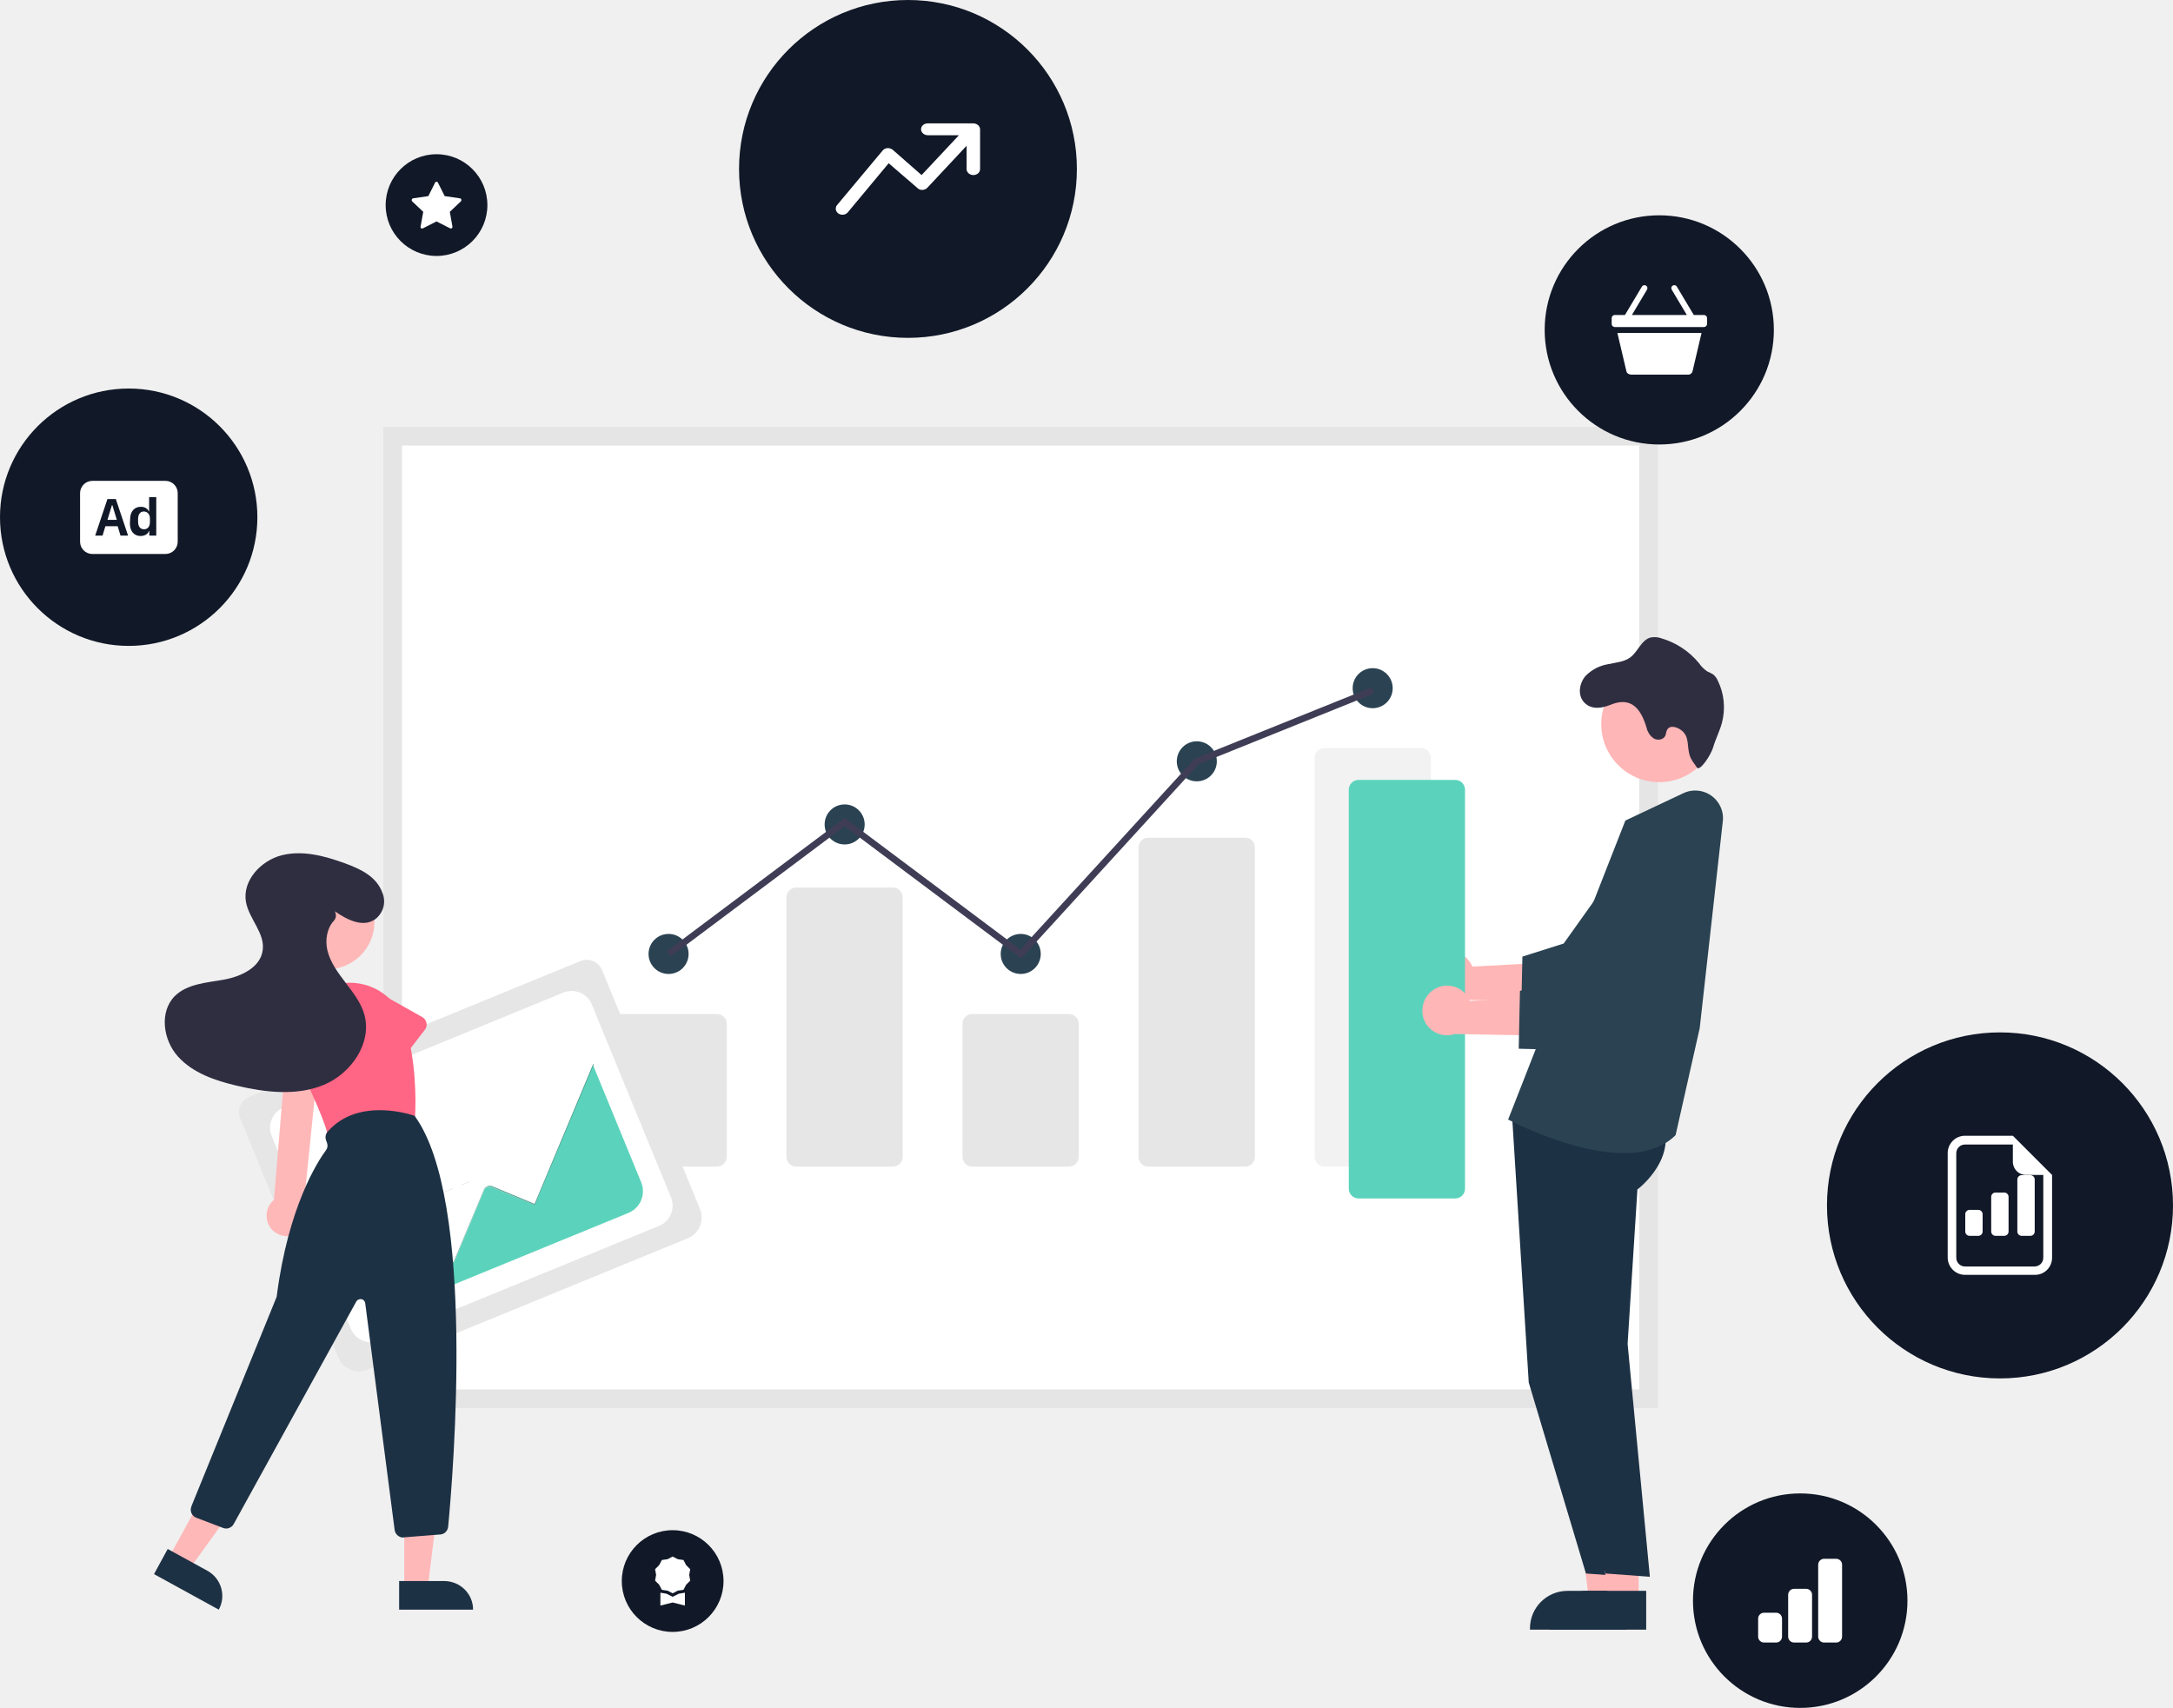
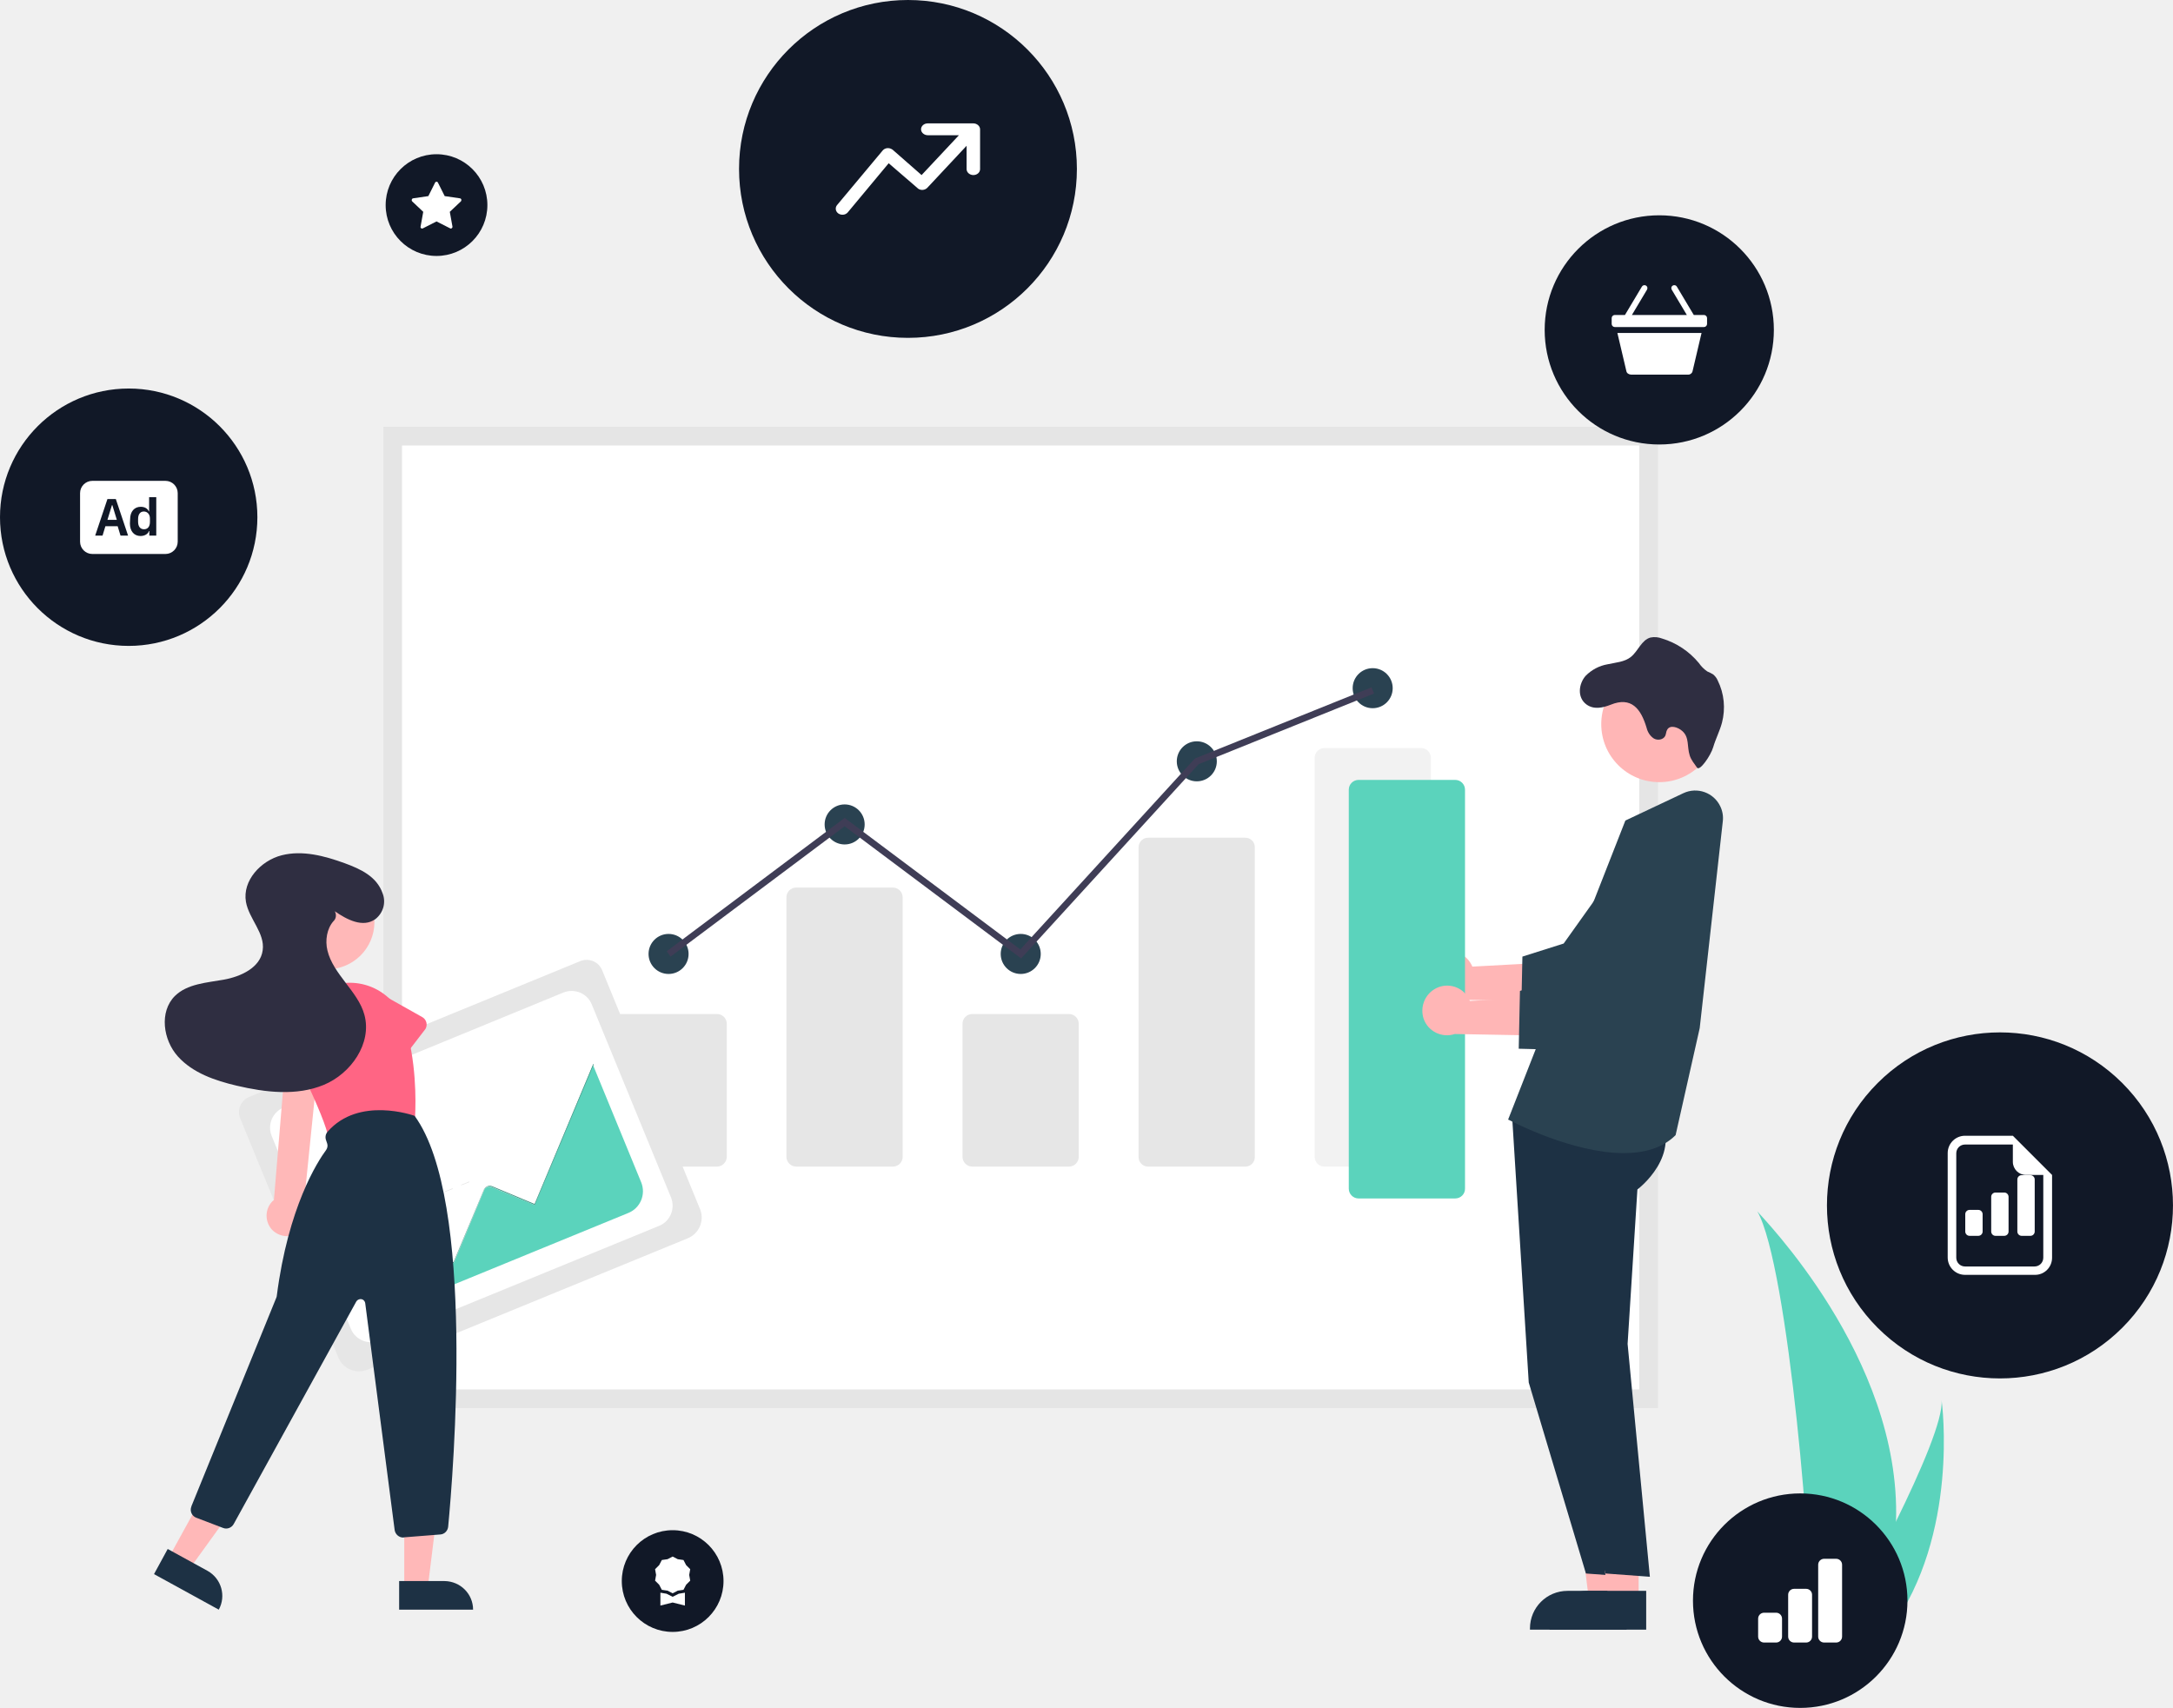
- <svg xmlns="http://www.w3.org/2000/svg" version="1.1" x="0px" y="0px" viewBox="0 0 1063.8 836.1" style="enable-background:new 0 0 1063.8 836.1;" xml:space="preserve">
+ <svg xmlns="http://www.w3.org/2000/svg" version="1.1" id="Warstwa_1" x="0px" y="0px" viewBox="0 0 1063.8 836.1" style="enable-background:new 0 0 1063.8 836.1;" xml:space="preserve">
  <style type="text/css">
- 	.st0{fill:#F0F0F0;}
+ 	.st0{fill:#5BD3BC;}
	.st1{fill:#FFFFFF;}
	.st2{fill:#E5E5E5;}
	.st3{fill:#E6E6E6;}
	.st4{fill:#F2F2F2;}
	.st5{fill:#2A4251;}
	.st6{fill:#3F3D56;}
	.st7{fill:#FFB6B6;}
	.st8{fill:#1D3144;}
	.st9{fill:#2F2E41;}
- 	.st10{fill:#5BD3BC;}
- 	.st11{fill:#419383;}
- 	.st12{fill:#FFB8B8;}
- 	.st13{fill:#FF6584;}
- 	.st14{fill:#111827;}
- 	.st15{fill-rule:evenodd;clip-rule:evenodd;fill:#FFFFFF;stroke:#FFFFFF;stroke-miterlimit:10;}
+ 	.st10{fill:#419383;}
+ 	.st11{fill:#FFB8B8;}
+ 	.st12{fill:#FF6584;}
+ 	.st13{fill:#111827;}
+ 	.st14{fill-rule:evenodd;clip-rule:evenodd;fill:#FFFFFF;stroke:#FFFFFF;stroke-miterlimit:10;}
</style>
  <g id="f2e283ea-0459-447a-9b0b-c99a7bb735de">
    <path id="e7a552b9-89f6-403f-a662-c184ed590622" class="st0" d="M928.2,744.7c-0.5,17.8-3.5,35.5-8.9,52.4   c-0.1,0.4-0.3,0.8-0.4,1.2h-33.1c0-0.4,0.1-0.7,0.1-1.2c2.2-25.3-10.4-177.8-25.6-204.1C861.8,595.2,930.8,664.2,928.2,744.7z" />
    <path id="b08f6207-3c71-42fa-8723-265175c281aa" class="st0" d="M925.7,797.2c-0.3,0.4-0.6,0.8-0.9,1.2H900   c0.2-0.3,0.4-0.7,0.7-1.2c4.1-7.4,16.2-29.5,27.5-52.4c12.1-24.6,23.2-50.2,22.3-59.5C950.8,687.4,959.1,751,925.7,797.2z" />
-     <path class="st1" d="M811.8,689.4H187.6V208.9h624.2V689.4z" />
-     <path class="st2" d="M811.8,689.4H187.6V208.9h624.2V689.4z M196.8,680.2h605.7V218.1H196.8V680.2z" />
+     <path class="st1" d="M811.8,689.4H187.6V208.9h624.2L811.8,689.4L811.8,689.4z" />
+     <path class="st2" d="M811.8,689.4H187.6V208.9h624.2L811.8,689.4L811.8,689.4z M196.8,680.2h605.7V218.1H196.8V680.2z" />
    <path class="st3" d="M351,571.1h-47.3c-2.7,0-4.8-2.2-4.8-4.8v-65.1c0-2.7,2.2-4.8,4.8-4.8H351c2.7,0,4.8,2.2,4.8,4.8v65.1   C355.8,568.9,353.6,571.1,351,571.1z" />
    <path class="st3" d="M437.1,571.1h-47.3c-2.7,0-4.8-2.2-4.8-4.8v-127c0-2.7,2.2-4.8,4.8-4.8h47.3c2.7,0,4.8,2.2,4.8,4.8v126.9   C442,568.9,439.8,571.1,437.1,571.1z" />
    <path class="st3" d="M523.3,571.1H476c-2.7,0-4.8-2.2-4.8-4.8v-65.1c0-2.7,2.2-4.8,4.8-4.8h47.3c2.7,0,4.8,2.2,4.8,4.8v65.1   C528.1,568.9,526,571.1,523.3,571.1z" />
    <path class="st3" d="M609.5,571.1h-47.3c-2.6,0.1-4.8-2-4.8-4.6V414.7c0.1-2.6,2.2-4.7,4.8-4.6h47.3c2.6-0.1,4.8,2,4.8,4.6v151.8   C614.3,569.1,612.1,571.2,609.5,571.1z" />
    <path class="st4" d="M695.7,571.1h-47.3c-2.7,0-4.8-2.2-4.8-4.8V371c0-2.7,2.2-4.8,4.8-4.8h47.3c2.7,0,4.8,2.2,4.8,4.8v195.2   C700.5,568.9,698.3,571.1,695.7,571.1z" />
    <circle class="st5" cx="327.3" cy="467" r="9.8" />
    <circle class="st5" cx="413.5" cy="403.6" r="9.8" />
    <circle class="st5" cx="499.7" cy="467" r="9.8" />
    <circle class="st5" cx="585.9" cy="372.7" r="9.8" />
    <circle class="st5" cx="672" cy="336.9" r="9.8" />
    <polygon class="st6" points="499.9,469.2 413.5,404.5 328.3,468.3 326.4,465.7 413.5,400.4 499.5,464.8 584.9,371.4 585.3,371.2    671.4,336.5 672.7,339.5 586.8,374.1  " />
    <polygon class="st7" points="792.6,783.6 777.9,783.6 770.9,727 792.6,727  " />
    <path class="st8" d="M796.3,797.8H749v-0.6c0-10.2,8.2-18.4,18.4-18.4l0,0h28.9L796.3,797.8z" />
    <path class="st8" d="M740.1,544l8.3,132.8l28,93.5l21.7,1.6l-10.9-114l4.8-75.6c0,0,22.6-16.9,10.1-37.2L740.1,544z" />
    <polygon class="st7" points="802.2,783.6 787.5,783.6 780.5,727 802.2,727  " />
    <path class="st8" d="M805.9,797.8h-47.3v-0.6c0-10.2,8.2-18.4,18.4-18.4l0,0h28.9L805.9,797.8z" />
    <path class="st8" d="M749.7,544l8.3,132.8l28,93.5l21.7,1.6l-10.9-114l4.8-75.6c0,0,22.6-16.9,10.1-37.2L749.7,544z" />
    <path class="st5" d="M794.9,564.5c-25,0-54.4-15.3-56.1-16.2l-0.5-0.2l57.4-146.4l28.4-13.4c6.8-3.2,14.9-0.3,18.1,6.5   c1.1,2.3,1.5,4.8,1.2,7.3l-11.3,101.2l-11.8,52.4l-0.1,0.1C813.7,562.2,804.6,564.5,794.9,564.5z" />
    <path class="st7" d="M703.2,467.6c5.6-3.6,13.1-1.9,16.6,3.7c0.4,0.6,0.7,1.2,1,1.9l42.7-2.3l-11.2,19.2l-38.9-0.7   c-6.3,2.1-13.2-1.3-15.3-7.6C696.4,476.4,698.5,470.6,703.2,467.6L703.2,467.6z" />
    <path class="st5" d="M787.5,497.7l-42.8-1.1l0.6-28.3l20.2-6.4l33.2-46.6c6.9-9.6,20.2-11.9,29.9-5c9.6,6.9,11.9,20.2,5,29.9   c-0.2,0.3-0.5,0.6-0.7,1L787.5,497.7z" />
    <circle class="st7" cx="812.3" cy="354.5" r="28.4" />
    <path class="st9" d="M776.3,330.8c2.9-2.9,6.6-4.9,10.7-5.6c4-0.9,8.3-1.1,11.4-3.6c3.6-2.9,5.2-8.3,9.6-9.5   c1.9-0.4,3.9-0.2,5.7,0.5c7,2.1,13.3,6.3,18,12c1.1,1.6,2.5,3,4.1,4.1c1,0.4,1.9,0.9,2.8,1.4c1,0.8,1.8,1.8,2.3,3   c3.2,6.4,3.9,13.8,2.1,20.7c-1.1,4.1-3.1,7.9-4.3,12s-6.6,11.9-7.9,10c-1.3-1.9-2.9-3.7-3.6-6c-1.4-4.4-0.1-8.8-3.6-11.9   c-2.1-1.9-6-3.2-7.4-0.7c-0.6,0.9-0.5,2.1-1,3.1c-1,1.9-3.8,2.3-5.6,1.2c-1.8-1.2-3-3.1-3.5-5.2c-2.8-9.4-7.5-15.4-17.6-11.3   c-3.8,1.5-8.2,2.5-11.8-0.1C771.9,341.4,772.9,334.6,776.3,330.8z" />
-     <path class="st10" d="M712.4,586.7h-47.3c-2.7,0-4.8-2.2-4.8-4.8V386.6c0-2.7,2.2-4.8,4.8-4.8h47.3c2.7,0,4.8,2.2,4.8,4.8v195.2   C717.3,584.5,715.1,586.7,712.4,586.7z" />
+     <path class="st0" d="M712.4,586.7h-47.3c-2.7,0-4.8-2.2-4.8-4.8V386.6c0-2.7,2.2-4.8,4.8-4.8h47.3c2.7,0,4.8,2.2,4.8,4.8v195.2   C717.3,584.5,715.1,586.7,712.4,586.7z" />
    <path class="st7" d="M702,484.4c5.6-3.6,13.1-1.9,16.6,3.7c0.4,0.6,0.7,1.2,1,1.9l42.7-2.3l-11.2,19.2l-38.9-0.7   c-6.3,2.1-13.2-1.3-15.3-7.6C695.2,493.2,697.3,487.4,702,484.4L702,484.4z" />
    <path class="st5" d="M786.3,514.5l-42.8-1.1l0.6-28.3l20.2-6.4l33.2-46.6c6.9-9.6,20.2-11.9,29.9-5c9.6,6.9,11.9,20.2,5,29.9   c-0.2,0.3-0.5,0.6-0.7,1L786.3,514.5z" />
    <path class="st3" d="M336.7,606.2l-156.8,64.3c-5.6,2.3-12-0.4-14.3-6l-48-117c-1.7-4.1,0.3-8.8,4.4-10.5l162.1-66.5   c4.2-1.7,9,0.3,10.7,4.5l47.9,116.9C345,597.5,342.3,603.9,336.7,606.2z" />
    <path class="st1" d="M185.6,656.3l137.1-56.2c5.4-2.2,8-8.4,5.8-13.9l0,0l-38.8-94.5c-2.2-5.4-8.4-8-13.9-5.8l0,0l-137,56.3   c-5.4,2.2-8,8.4-5.8,13.9l0,0l38.8,94.5C174,655.9,180.2,658.5,185.6,656.3z" />
    <path class="st3" d="M229.8,578.7l-4,1.6l-0.1-0.3l4-1.6L229.8,578.7z M221.7,582l-4,1.6l-0.1-0.3l4-1.6L221.7,582z M213.7,585.3   l-4,1.6l-0.1-0.3l4-1.6L213.7,585.3z M205.7,588.5l-4,1.6l-0.1-0.3l4-1.6L205.7,588.5z M197.7,591.8l-4,1.6l-0.1-0.3l4-1.6   L197.7,591.8z M189.7,595.1l-4,1.6l-0.1-0.3l4-1.6L189.7,595.1z M181.6,598.4l-4,1.6l-0.1-0.3l4-1.6L181.6,598.4z M173.6,601.7   l-4,1.6l-0.1-0.3l4-1.6L173.6,601.7z" />
-     <rect x="163.4" y="605.2" transform="matrix(0.9252 -0.3795 0.3795 0.9252 -217.4204 107.7244)" class="st3" width="2.2" height="0.4" />
-     <rect x="200.4" y="607.2" transform="matrix(0.9252 -0.3795 0.3795 0.9252 -215.4459 121.9213)" class="st3" width="2.2" height="0.4" />
+     <rect x="163.4" y="605.2" transform="matrix(0.9252 -0.3795 0.3795 0.9252 -217.4448 107.7257)" class="st3" width="2.2" height="0.4" />
+     <rect x="200.4" y="607.2" transform="matrix(0.9252 -0.3795 0.3795 0.9252 -215.4407 121.9042)" class="st3" width="2.2" height="0.4" />
    <path class="st3" d="M196.4,609.6l-4.1,1.7l-0.1-0.3l4.1-1.7L196.4,609.6z M188.2,613l-4.1,1.7l-0.1-0.3l4.1-1.7L188.2,613z    M179.9,616.4l-4.1,1.7l-0.1-0.3l4.1-1.7L179.9,616.4z" />
-     <rect x="169.5" y="619.8" transform="matrix(0.9252 -0.3795 0.3795 0.9252 -222.5426 111.1256)" class="st3" width="2.2" height="0.4" />
-     <rect x="210.7" y="632.5" transform="matrix(0.9252 -0.3795 0.3795 0.9252 -224.2472 127.7145)" class="st3" width="2.2" height="0.4" />
+     <rect x="169.5" y="619.8" transform="matrix(0.9252 -0.3795 0.3795 0.9252 -222.5297 111.118)" class="st3" width="2.2" height="0.4" />
+     <rect x="210.7" y="632.5" transform="matrix(0.9252 -0.3795 0.3795 0.9252 -224.2662 127.7162)" class="st3" width="2.2" height="0.4" />
    <path class="st3" d="M206.8,634.8l-4.1,1.7l-0.1-0.3l4.1-1.7L206.8,634.8z M198.5,638.2l-4.1,1.7l-0.1-0.3l4.1-1.7L198.5,638.2z    M190.3,641.6l-4.1,1.7l-0.1-0.3l4.1-1.7L190.3,641.6z" />
-     <rect x="179.8" y="645.2" transform="matrix(0.9252 -0.3795 0.3795 0.9252 -231.3761 116.9401)" class="st3" width="2.2" height="0.4" />
-     <path class="st10" d="M191.5,641.4l116.1-47.6c5.9-2.4,8.7-9.1,6.3-15l-23.5-57.2l-0.2,0.1l-28.5,68.2l-21.1-8.8   c-0.8-0.3-1.7-0.3-2.4,0.2c-0.6,0.3-1,0.8-1.2,1.4l-14.9,35.7l-15.5-6.5c-1.4-0.6-3,0.1-3.6,1.5l0,0   C202.8,613.6,193.2,637,191.5,641.4z" />
-     <path class="st11" d="M191.1,642l-0.3-0.1l12-28.6c0.7-1.6,2.5-2.3,4-1.7l15.2,6.3l14.9-35.5c0.7-1.6,2.5-2.3,4-1.7l20.8,8.7   l28.7-68.5l0.3,0.1l-28.9,68.9l-21.2-8.9c-1.4-0.6-3,0.1-3.6,1.5l0,0l-15,35.9l-15.4-6.5c-1.4-0.6-3,0.1-3.6,1.5L191.1,642z" />
+     <rect x="179.8" y="645.2" transform="matrix(0.9252 -0.3795 0.3795 0.9252 -231.398 116.9408)" class="st3" width="2.2" height="0.4" />
+     <path class="st0" d="M191.5,641.4l116.1-47.6c5.9-2.4,8.7-9.1,6.3-15l-23.5-57.2l-0.2,0.1l-28.5,68.2l-21.1-8.8   c-0.8-0.3-1.7-0.3-2.4,0.2c-0.6,0.3-1,0.8-1.2,1.4l-14.9,35.7l-15.5-6.5c-1.4-0.6-3,0.1-3.6,1.5l0,0   C202.8,613.6,193.2,637,191.5,641.4z" />
+     <path class="st10" d="M191.1,642l-0.3-0.1l12-28.6c0.7-1.6,2.5-2.3,4-1.7l15.2,6.3l14.9-35.5c0.7-1.6,2.5-2.3,4-1.7l20.8,8.7   l28.7-68.5l0.3,0.1l-28.9,68.9l-21.2-8.9c-1.4-0.6-3,0.1-3.6,1.5l0,0l-15,35.9l-15.4-6.5c-1.4-0.6-3,0.1-3.6,1.5L191.1,642z" />
    <circle class="st6" cx="202.5" cy="606.9" r="2.5" />
-     <path class="st12" d="M145.2,604.1c5-2.5,7-8.5,4.5-13.5c-0.3-0.5-0.6-1-0.9-1.5l7.5-73.8h-16.2l-6,72.1c-4.3,3.6-4.8,10-1.2,14.3   C135.9,605.1,141,606.2,145.2,604.1L145.2,604.1z" />
-     <circle class="st12" cx="160.2" cy="451.4" r="23.1" />
-     <path class="st13" d="M164.5,558.2c-1.9,0-3.6-1.3-4.1-3.1c-1.8-6.7-6.7-18.1-14.3-33.8c-6.8-13.9-1-30.6,12.9-37.4   c1-0.5,1.9-0.9,3-1.2l0,0c14.6-5.1,30.5,2.5,35.7,17.1c0.1,0.3,0.2,0.5,0.3,0.8c5.9,18.6,5.6,38.4,5.2,46.1   c-0.1,1.9-1.5,3.5-3.3,3.9l-34.4,7.5C165.2,558.1,164.8,558.2,164.5,558.2z" />
-     <polygon class="st12" points="197.9,777.3 209.4,777.3 214.9,732.9 197.9,732.9  " />
+     <path class="st11" d="M145.2,604.1c5-2.5,7-8.5,4.5-13.5c-0.3-0.5-0.6-1-0.9-1.5l7.5-73.8h-16.2l-6,72.1c-4.3,3.6-4.8,10-1.2,14.3   C135.9,605.1,141,606.2,145.2,604.1L145.2,604.1z" />
+     <circle class="st11" cx="160.2" cy="451.4" r="23.1" />
+     <path class="st12" d="M164.5,558.2c-1.9,0-3.6-1.3-4.1-3.1c-1.8-6.7-6.7-18.1-14.3-33.8c-6.8-13.9-1-30.6,12.9-37.4   c1-0.5,1.9-0.9,3-1.2l0,0c14.6-5.1,30.5,2.5,35.7,17.1c0.1,0.3,0.2,0.5,0.3,0.8c5.9,18.6,5.6,38.4,5.2,46.1   c-0.1,1.9-1.5,3.5-3.3,3.9l-34.4,7.5C165.2,558.1,164.8,558.2,164.5,558.2z" />
+     <polygon class="st11" points="197.9,777.3 209.4,777.3 214.9,732.9 197.9,732.9  " />
    <path class="st8" d="M231.6,788h-36.2l0,0v-14l0,0h22.2C225.4,774.1,231.6,780.3,231.6,788L231.6,788L231.6,788L231.6,788z" />
-     <polygon class="st12" points="82.7,762.4 92.8,768 119,731.7 104.1,723.5  " />
+     <polygon class="st11" points="82.7,762.4 92.8,768 119,731.7 104.1,723.5  " />
    <path class="st8" d="M107.1,788l-31.7-17.4l0,0l6.7-12.3l0,0l19.5,10.7C108.4,772.8,110.8,781.3,107.1,788L107.1,788L107.1,788z" />
    <path class="st8" d="M197.4,752.7c-2.1,0-3.9-1.6-4.2-3.7l-14.4-111c-0.2-1.3-1.3-2.2-2.6-2c-0.7,0.1-1.4,0.5-1.8,1.2l-60,108.9   c-1,1.8-3.2,2.7-5.2,1.9l-13.1-5c-2.2-0.8-3.3-3.3-2.4-5.5v-0.1l41.6-102.2c0.1-0.3,0.2-0.5,0.2-0.8c5.6-43.6,20-65.8,24.2-71.5   c0.6-0.9,0.8-2,0.5-3l-0.6-1.8c-0.5-1.4-0.2-3,0.8-4.1c15.3-17.5,42.1-7.9,42.4-7.8h0.1l0.1,0.1c30,41.1,18.9,174.7,16.4,201.1   c-0.2,2-1.8,3.7-3.9,3.8l-17.7,1.4C197.6,752.7,197.5,752.7,197.4,752.7z" />
-     <path class="st13" d="M208,504.1L195,521c-1.4,1.8-4.1,2.2-5.9,0.8c-0.2-0.1-0.3-0.3-0.5-0.4l-14.8-15.3c-5.1-4-6-11.4-2-16.5   s11.3-6,16.4-2.1l18.5,10.4c2,1.1,2.8,3.7,1.6,5.8C208.2,503.8,208.1,504,208,504.1L208,504.1z" />
-     <path class="st9" d="M163.9,446.1c5.9,4.1,13.7,8.2,19.8,3.9c3.9-3,5.4-8.1,3.6-12.7c-2.9-8.3-10.9-11.9-18.5-14.7   c-9.9-3.6-20.7-6.5-30.9-3.9s-19.3,12.4-17.5,22.8c1.5,8.4,9.4,15.3,8.2,23.7c-1.1,8.5-10.7,12.9-19.1,14.4s-17.8,2-23.9,8   c-7.7,7.7-5.8,21.5,1.5,29.6c7.3,8.1,18.2,11.8,28.8,14.3c14.1,3.3,29.3,5.1,42.6-0.4c13.3-5.5,23.7-20.3,19.9-34.3   c-1.6-5.9-5.5-10.8-9.2-15.7s-7.5-9.9-8.9-15.8c-1.2-4.9-0.3-10.7,3-14.4C164.6,449.7,164.8,447.7,163.9,446.1L163.9,446.1z" />
+     <path class="st12" d="M208,504.1L195,521c-1.4,1.8-4.1,2.2-5.9,0.8c-0.2-0.1-0.3-0.3-0.5-0.4l-14.8-15.3c-5.1-4-6-11.4-2-16.5   s11.3-6,16.4-2.1l18.5,10.4c2,1.1,2.8,3.7,1.6,5.8C208.2,503.8,208.1,504,208,504.1L208,504.1z" />
+     <path class="st9" d="M163.9,446.1c5.9,4.1,13.7,8.2,19.8,3.9c3.9-3,5.4-8.1,3.6-12.7c-2.9-8.3-10.9-11.9-18.5-14.7   c-9.9-3.6-20.7-6.5-30.9-3.9s-19.3,12.4-17.5,22.8c1.5,8.4,9.4,15.3,8.2,23.7c-1.1,8.5-10.7,12.9-19.1,14.4s-17.8,2-23.9,8   c-7.7,7.7-5.8,21.5,1.5,29.6s18.2,11.8,28.8,14.3c14.1,3.3,29.3,5.1,42.6-0.4c13.3-5.5,23.7-20.3,19.9-34.3   c-1.6-5.9-5.5-10.8-9.2-15.7s-7.5-9.9-8.9-15.8c-1.2-4.9-0.3-10.7,3-14.4C164.6,449.7,164.8,447.7,163.9,446.1L163.9,446.1z" />
  </g>
-   <g id="Warstwa_2">
-     <circle class="st14" cx="812.3" cy="161.5" r="56.1" />
-     <circle class="st14" cx="444.5" cy="82.7" r="82.7" />
-     <circle class="st14" cx="979.1" cy="590.1" r="84.7" />
-     <circle class="st14" cx="881.3" cy="783.6" r="52.5" />
-     <circle class="st14" cx="63" cy="253.2" r="63" />
-     <circle class="st14" cx="213.7" cy="100.4" r="24.9" />
-     <circle class="st14" cx="329.3" cy="774" r="24.9" />
-     <path class="st15" d="M451.4,63.3c0-1.3,1.2-2.4,2.8-2.4h22.3c1.5,0,2.8,1.1,2.8,2.4v19.5c0,1.3-1.2,2.4-2.8,2.4   c-1.5,0-2.8-1.1-2.8-2.4V70.1l-20.1,21.5c-1,1-2.7,1.2-3.9,0.3c-0.1-0.1-0.1-0.1-0.2-0.2L435,79.2l-20.4,24.5   c-1,1.1-2.7,1.2-3.9,0.4c-1.1-0.8-1.4-2.2-0.6-3.3L432.5,74c0.9-1.1,2.6-1.3,3.9-0.5c0.1,0.1,0.2,0.2,0.3,0.2l14.5,12.7l19.4-20.7   h-16.4C452.7,65.7,451.4,64.6,451.4,63.3z" />
+   <g id="Warstwa_2_1_">
+     <circle class="st13" cx="812.3" cy="161.5" r="56.1" />
+     <circle class="st13" cx="444.5" cy="82.7" r="82.7" />
+     <ellipse transform="matrix(0.7071 -0.7071 0.7071 0.7071 -130.492 865.1645)" class="st13" cx="979.1" cy="590.1" rx="84.7" ry="84.7" />
+     <circle class="st13" cx="881.3" cy="783.6" r="52.5" />
+     <circle class="st13" cx="63" cy="253.2" r="63" />
+     <circle class="st13" cx="213.7" cy="100.4" r="24.9" />
+     <circle class="st13" cx="329.3" cy="774" r="24.9" />
+     <path class="st14" d="M451.4,63.3c0-1.3,1.2-2.4,2.8-2.4h22.3c1.5,0,2.8,1.1,2.8,2.4v19.5c0,1.3-1.2,2.4-2.8,2.4   c-1.5,0-2.8-1.1-2.8-2.4V70.1l-20.1,21.5c-1,1-2.7,1.2-3.9,0.3c-0.1-0.1-0.1-0.1-0.2-0.2L435,79.2l-20.4,24.5   c-1,1.1-2.7,1.2-3.9,0.4c-1.1-0.8-1.4-2.2-0.6-3.3L432.5,74c0.9-1.1,2.6-1.3,3.9-0.5c0.1,0.1,0.2,0.2,0.3,0.2l14.5,12.7l19.4-20.7   h-16.4C452.7,65.7,451.4,64.6,451.4,63.3z" />
    <path class="st1" d="M860.7,792.4c0-1.6,1.3-2.9,2.9-2.9h5.9c1.6,0,2.9,1.3,2.9,2.9v8.8c0,1.6-1.3,2.9-2.9,2.9h-5.9   c-1.6,0-2.9-1.3-2.9-2.9V792.4z M875.4,780.7c0-1.6,1.3-2.9,2.9-2.9h5.9c1.6,0,2.9,1.3,2.9,2.9v20.5c0,1.6-1.3,2.9-2.9,2.9h-5.9   c-1.6,0-2.9-1.3-2.9-2.9V780.7z M890.1,766c0-1.6,1.3-2.9,2.9-2.9h5.9c1.6,0,2.9,1.3,2.9,2.9v35.2c0,1.6-1.3,2.9-2.9,2.9H893   c-1.6,0-2.9-1.3-2.9-2.9V766z" />
    <path class="st1" d="M207,111.8c-0.6,0.3-1.3-0.2-1.1-0.9l1.3-7.2l-5.4-5.1c-0.5-0.5-0.2-1.4,0.4-1.5l7.5-1.1l3.3-6.6   c0.3-0.6,1.1-0.6,1.4,0l3.3,6.6l7.5,1.1c0.7,0.1,0.9,1,0.4,1.5l-5.4,5.1l1.3,7.2c0.1,0.7-0.6,1.2-1.1,0.9l-6.7-3.4L207,111.8   L207,111.8z" />
    <g>
      <path class="st1" d="M329.3,762l2.5,1.3l2.8,0.4l1.3,2.5l2,2l-0.5,2.8l0.5,2.8l-2,2l-1.3,2.5l-2.8,0.4l-2.5,1.3l-2.5-1.3l-2.8-0.4    l-1.3-2.5l-2-2l0.5-2.8l-0.5-2.8l2-2l1.3-2.5l2.8-0.4L329.3,762z" />
      <path class="st1" d="M323.3,779.7v6.3l6-1.5l6,1.5v-6.3l-3,0.5l-3,1.5l-3-1.5L323.3,779.7z" />
    </g>
-     <path class="st1" d="M805.8,139.8c0.7,0.4,0.9,1.3,0.5,2c0,0,0,0,0,0l-7.4,12.4h26.9l-7.4-12.4c-0.4-0.7-0.2-1.6,0.5-2   c0.7-0.4,1.6-0.2,2,0.5l8.3,13.9h5c0.8,0,1.5,0.7,1.5,1.5v2.9c0,0.8-0.7,1.5-1.5,1.5h-43.7c-0.8,0-1.5-0.7-1.5-1.5v-2.9   c0-0.8,0.7-1.5,1.5-1.5h5l8.3-13.9C804.2,139.6,805.1,139.4,805.8,139.8C805.8,139.8,805.8,139.8,805.8,139.8L805.8,139.8z    M796.2,181.7l-4.4-18.7h41.2l-4.4,18.7c-0.2,1-1.1,1.7-2.1,1.7h-28C797.3,183.3,796.4,182.7,796.2,181.7L796.2,181.7z" />
-     <path class="st1" d="M73.4,253.8c0-2.1-1.3-3.4-3-3.4c-1.7,0-2.8,1.3-2.8,3.7v1.3c0,2.4,1.1,3.7,2.9,3.7c1.8,0,2.9-1.3,2.9-3.6   L73.4,253.8L73.4,253.8z M57.2,254.5l-2.2-7.2h-0.2l-2.2,7.2H57.2L57.2,254.5z" />
-     <path class="st1" d="M45.2,235.4c-3.3,0-6,2.7-6,6v23.8c0,3.3,2.7,6,6,6h35.8c3.3,0,6-2.7,6-6v-23.8c0-3.3-2.7-6-6-6H45.2z    M63.7,254.2c0-3.8,2.1-6.1,5.2-6.1c2,0,3.4,0.9,4,2.3H73v-7h3.5v18.8h-3.4v-2.2h-0.2c-0.4,1.4-2.1,2.4-4.1,2.4   c-3.1,0-5.2-2.3-5.2-6.1L63.7,254.2L63.7,254.2z M51.6,257.6l-1.4,4.6h-3.6l6-17.9h4.1l6,17.9H59l-1.4-4.6H51.6L51.6,257.6z" />
+     <path class="st1" d="M805.8,139.8c0.7,0.4,0.9,1.3,0.5,2l0,0l-7.4,12.4h26.9l-7.4-12.4c-0.4-0.7-0.2-1.6,0.5-2s1.6-0.2,2,0.5   l8.3,13.9h5c0.8,0,1.5,0.7,1.5,1.5v2.9c0,0.8-0.7,1.5-1.5,1.5h-43.7c-0.8,0-1.5-0.7-1.5-1.5v-2.9c0-0.8,0.7-1.5,1.5-1.5h5l8.3-13.9   C804.2,139.6,805.1,139.4,805.8,139.8L805.8,139.8L805.8,139.8z M796.2,181.7l-4.4-18.7H833l-4.4,18.7c-0.2,1-1.1,1.7-2.1,1.7h-28   C797.3,183.3,796.4,182.7,796.2,181.7L796.2,181.7z" />
+     <path class="st1" d="M73.4,253.8c0-2.1-1.3-3.4-3-3.4s-2.8,1.3-2.8,3.7v1.3c0,2.4,1.1,3.7,2.9,3.7s2.9-1.3,2.9-3.6V253.8   L73.4,253.8z M57.2,254.5l-2.2-7.2h-0.2l-2.2,7.2H57.2L57.2,254.5z" />
+     <path class="st1" d="M45.2,235.4c-3.3,0-6,2.7-6,6v23.8c0,3.3,2.7,6,6,6H81c3.3,0,6-2.7,6-6v-23.8c0-3.3-2.7-6-6-6L45.2,235.4   L45.2,235.4z M63.7,254.2c0-3.8,2.1-6.1,5.2-6.1c2,0,3.4,0.9,4,2.3H73v-7h3.5v18.8h-3.4V260h-0.2c-0.4,1.4-2.1,2.4-4.1,2.4   c-3.1,0-5.2-2.3-5.2-6.1L63.7,254.2L63.7,254.2z M51.6,257.6l-1.4,4.6h-3.6l6-17.9h4.1l6,17.9H59l-1.4-4.6H51.6L51.6,257.6z" />
    <path class="st1" d="M987.6,602.9c0,1.2,1,2.1,2.1,2.1h4.3c1.2,0,2.1-1,2.1-2.1v-25.5c0-1.2-1-2.1-2.1-2.1h-4.3   c-1.2,0-2.1,1-2.1,2.1V602.9z M976.9,605c-1.2,0-2.1-1-2.1-2.1v-17c0-1.2,1-2.1,2.1-2.1h4.3c1.2,0,2.1,1,2.1,2.1v17   c0,1.2-1,2.1-2.1,2.1H976.9z M964.2,605c-1.2,0-2.1-1-2.1-2.1v-8.5c0-1.2,1-2.1,2.1-2.1h4.3c1.2,0,2.1,1,2.1,2.1v8.5   c0,1.2-1,2.1-2.1,2.1H964.2z" />
-     <path class="st1" d="M1004.6,615.7v-40.5l-19.2-19.2H962c-4.7,0-8.5,3.8-8.5,8.5v51.1c0,4.7,3.8,8.5,8.5,8.5h34.1   C1000.8,624.2,1004.6,620.4,1004.6,615.7z M985.4,568.8c0,3.5,2.9,6.4,6.4,6.4h8.5v40.5c0,2.4-1.9,4.3-4.3,4.3H962   c-2.4,0-4.3-1.9-4.3-4.3v-51.1c0-2.4,1.9-4.3,4.3-4.3h23.4V568.8z" />
+     <path class="st1" d="M1004.6,615.7v-40.5L985.4,556H962c-4.7,0-8.5,3.8-8.5,8.5v51.1c0,4.7,3.8,8.5,8.5,8.5h34.1   C1000.8,624.2,1004.6,620.4,1004.6,615.7z M985.4,568.8c0,3.5,2.9,6.4,6.4,6.4h8.5v40.5c0,2.4-1.9,4.3-4.3,4.3h-34   c-2.4,0-4.3-1.9-4.3-4.3v-51.1c0-2.4,1.9-4.3,4.3-4.3h23.4V568.8z" />
  </g>
</svg>
